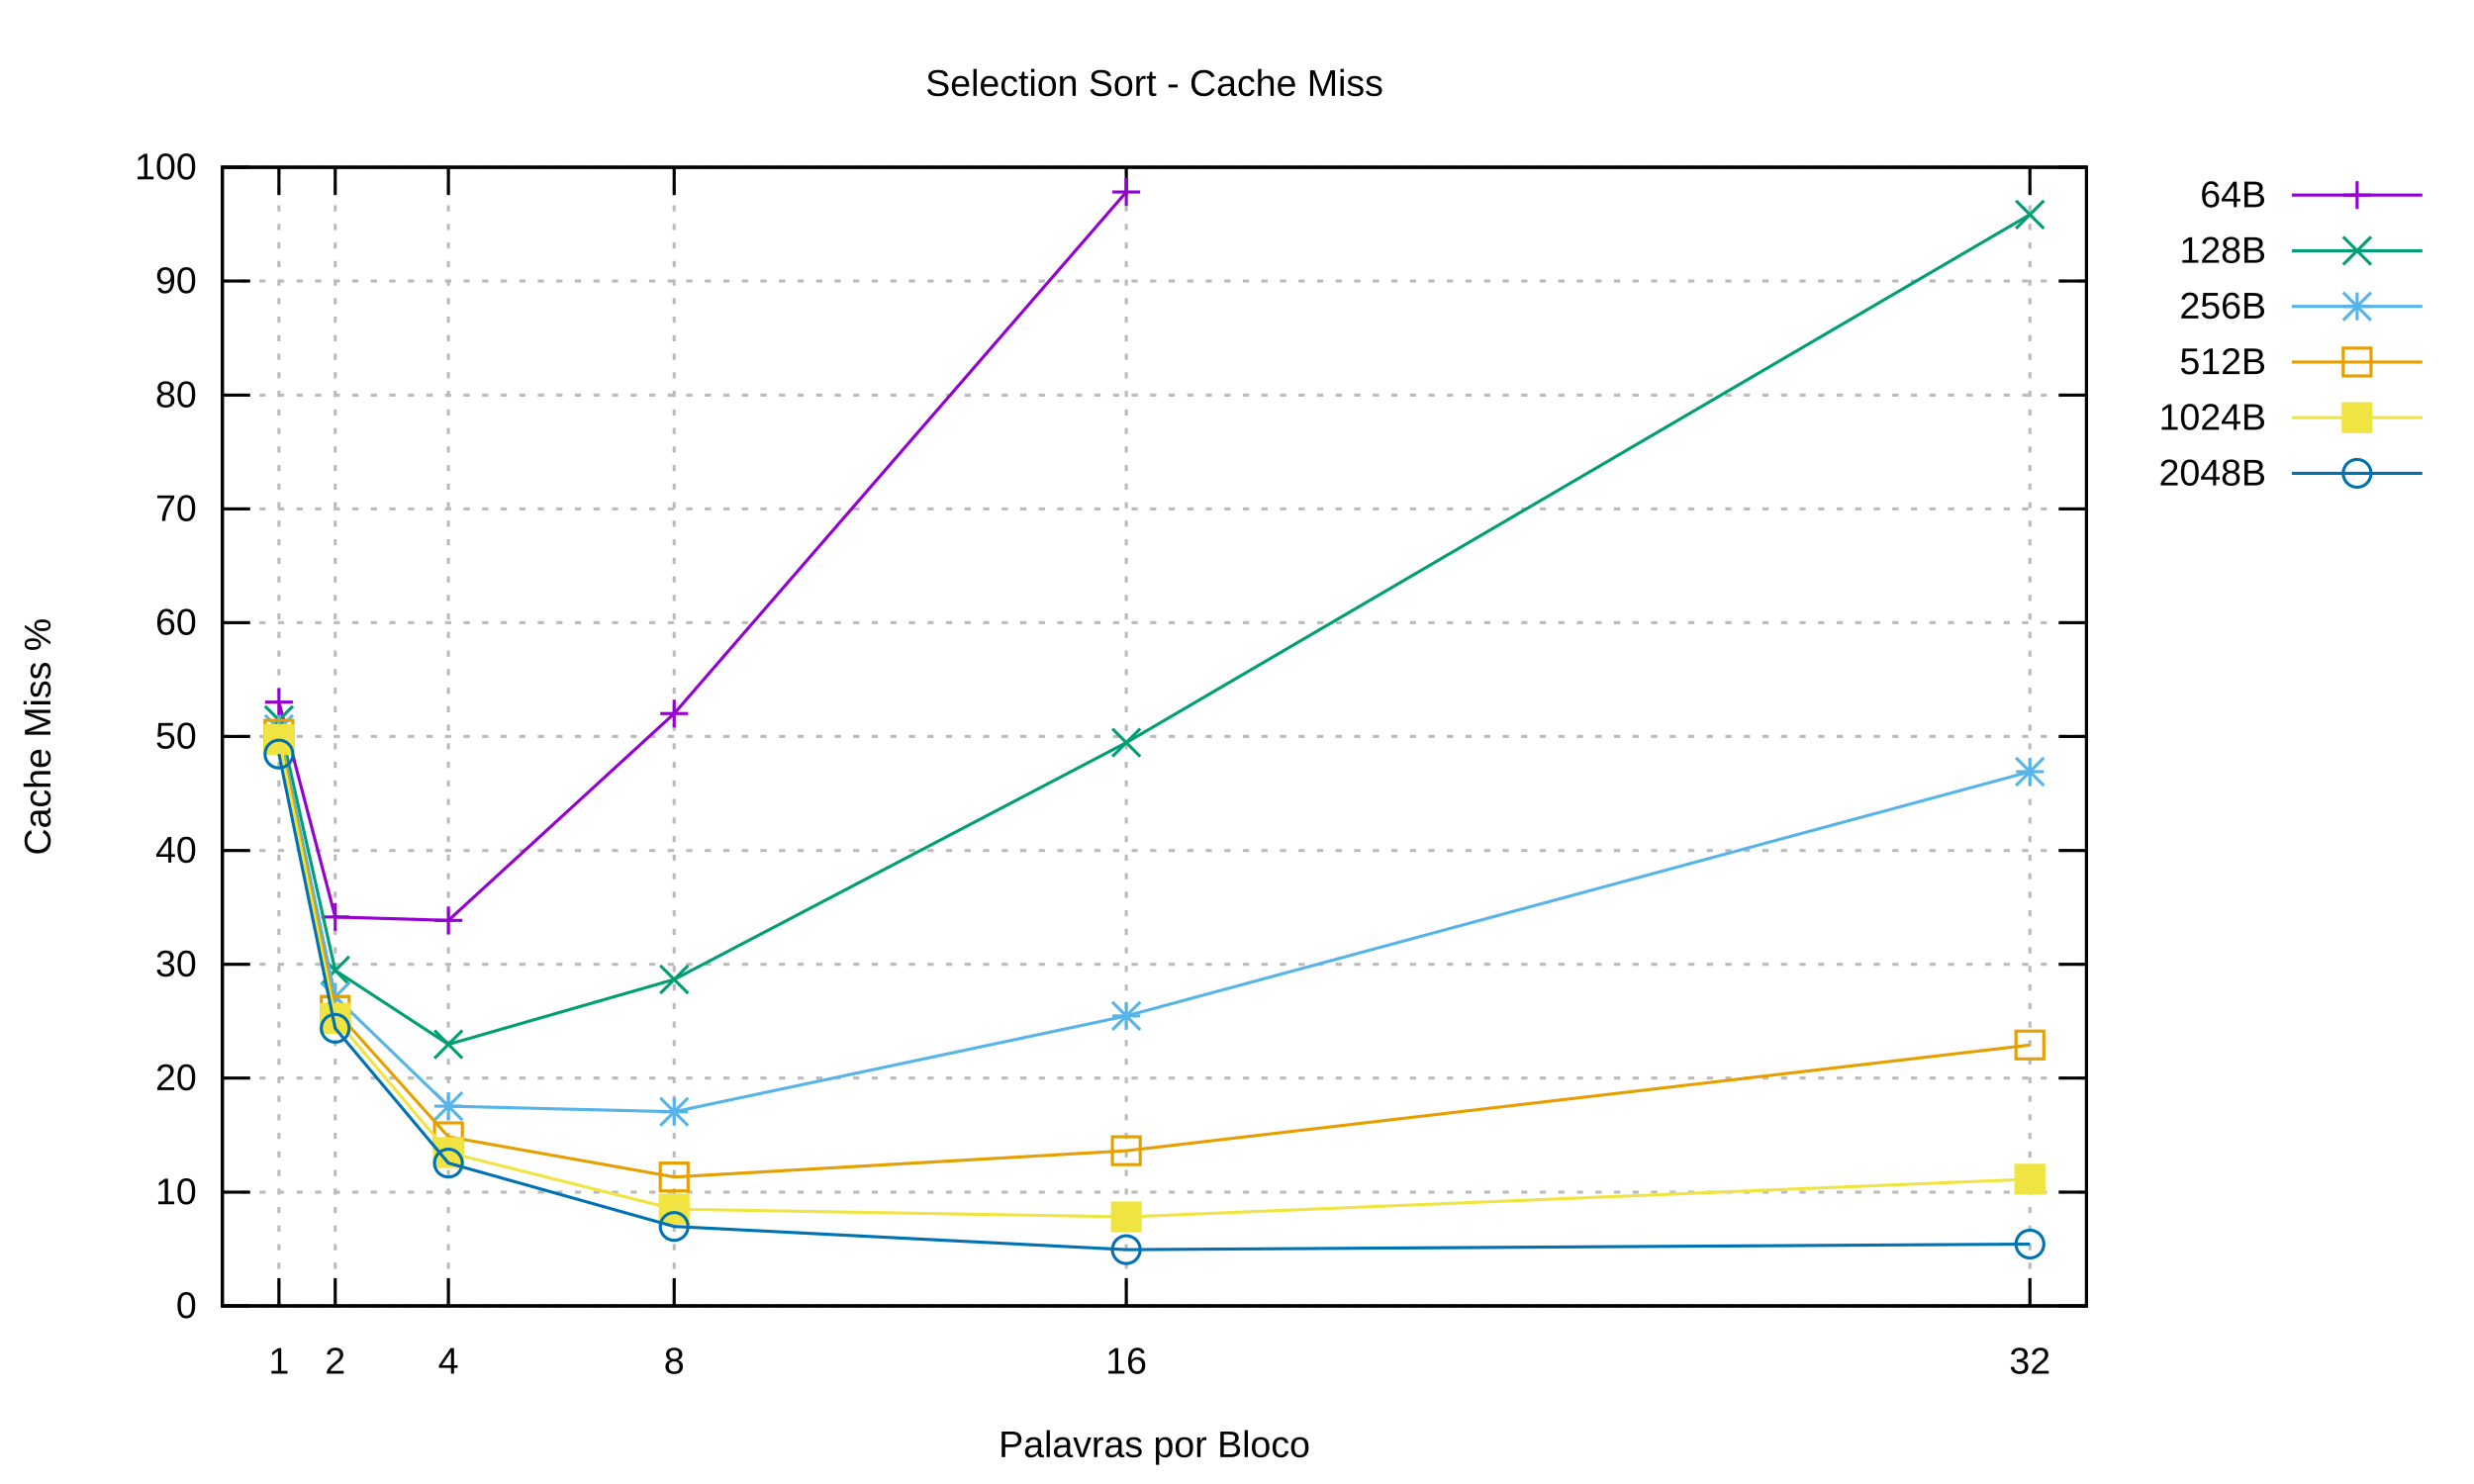
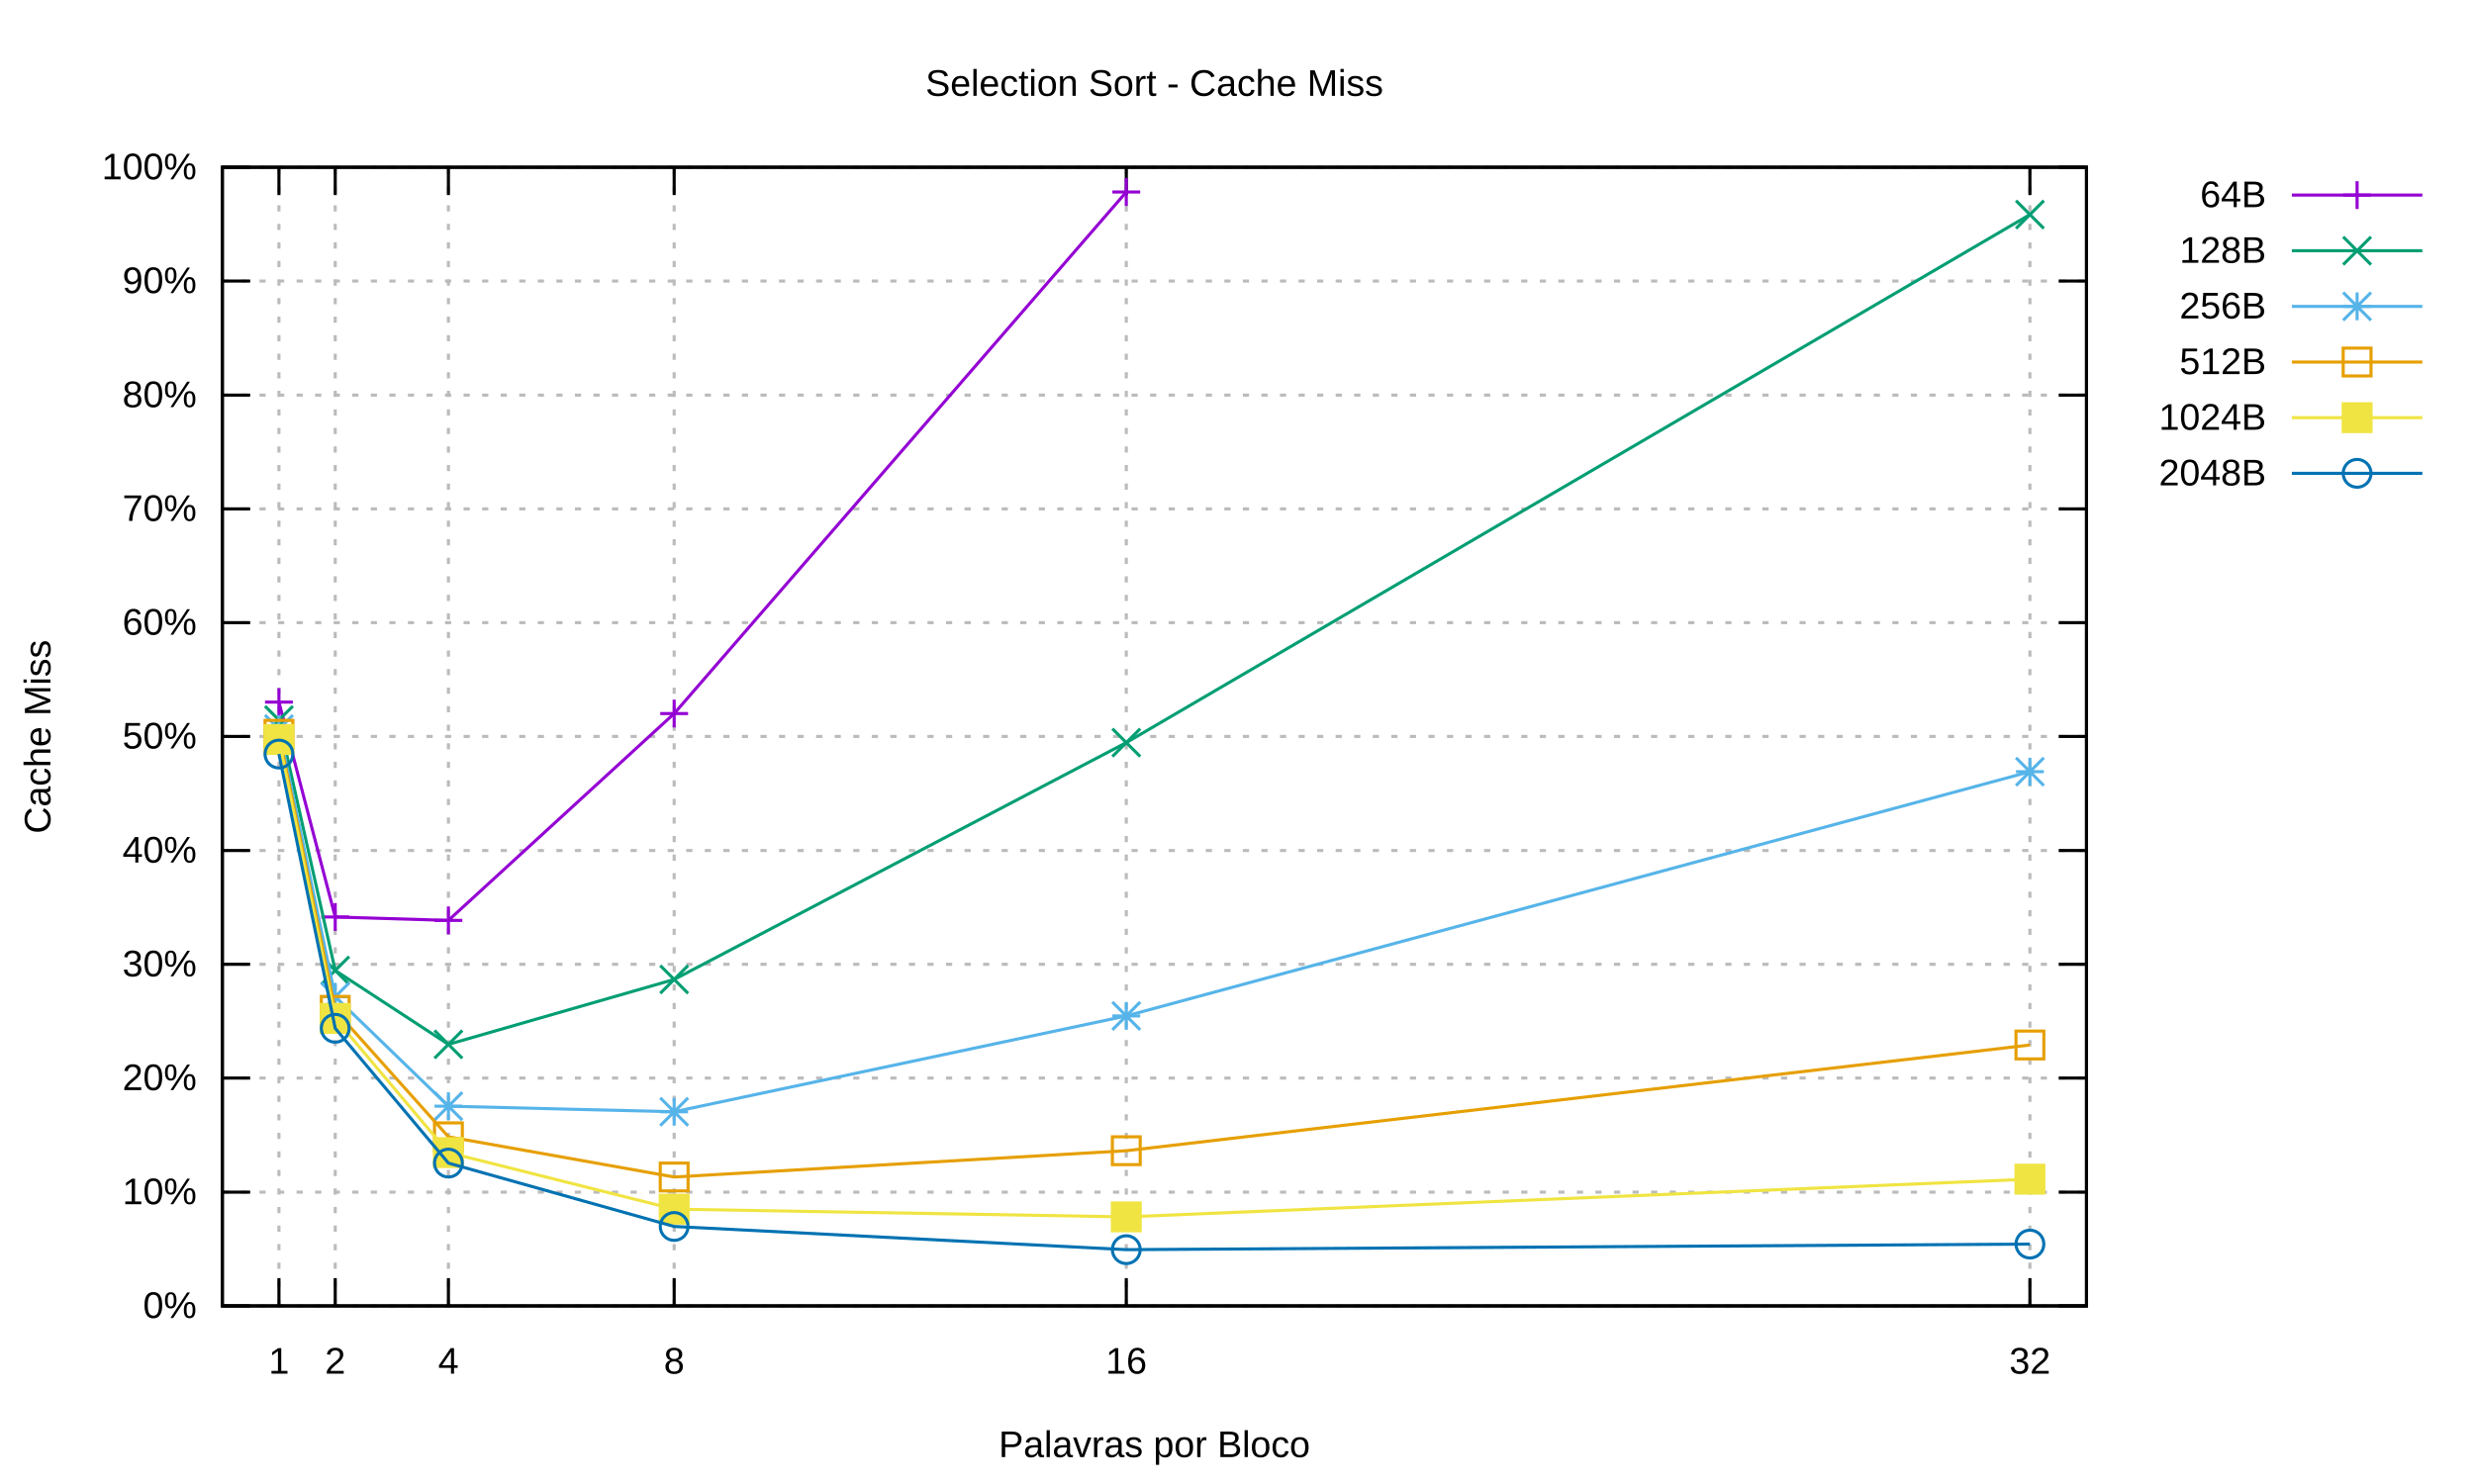
<svg xmlns="http://www.w3.org/2000/svg" xmlns:xlink="http://www.w3.org/1999/xlink" width="800" height="480" viewBox="0 0 800 480">
  <g id="gnuplot_canvas">
    <rect x="0" y="0" width="800" height="480" fill="none" />
    <defs>
      <circle id="gpDot" r="0.5" stroke-width="0.5" stroke="currentColor" />
      <path id="gpPt0" stroke-width="0.222" stroke="currentColor" d="M-1,0 h2 M0,-1 v2" />
      <path id="gpPt1" stroke-width="0.222" stroke="currentColor" d="M-1,-1 L1,1 M1,-1 L-1,1" />
      <path id="gpPt2" stroke-width="0.222" stroke="currentColor" d="M-1,0 L1,0 M0,-1 L0,1 M-1,-1 L1,1 M-1,1 L1,-1" />
      <rect id="gpPt3" stroke-width="0.222" stroke="currentColor" x="-1" y="-1" width="2" height="2" />
      <rect id="gpPt4" stroke-width="0.222" stroke="currentColor" fill="currentColor" x="-1" y="-1" width="2" height="2" />
      <circle id="gpPt5" stroke-width="0.222" stroke="currentColor" cx="0" cy="0" r="1" />
      <use xlink:href="#gpPt5" id="gpPt6" fill="currentColor" stroke="none" />
      <path id="gpPt7" stroke-width="0.222" stroke="currentColor" d="M0,-1.33 L-1.33,0.67 L1.33,0.67 z" />
      <use xlink:href="#gpPt7" id="gpPt8" fill="currentColor" stroke="none" />
      <use xlink:href="#gpPt7" id="gpPt9" stroke="currentColor" transform="rotate(180)" />
      <use xlink:href="#gpPt9" id="gpPt10" fill="currentColor" stroke="none" />
      <use xlink:href="#gpPt3" id="gpPt11" stroke="currentColor" transform="rotate(45)" />
      <use xlink:href="#gpPt11" id="gpPt12" fill="currentColor" stroke="none" />
      <path id="gpPt13" stroke-width="0.222" stroke="currentColor" d="M0,1.330 L1.265,0.411 L0.782,-1.067 L-0.782,-1.076 L-1.265,0.411 z" />
      <use xlink:href="#gpPt13" id="gpPt14" fill="currentColor" stroke="none" />
      <filter id="textbox" filterUnits="objectBoundingBox" x="0" y="0" height="1" width="1">
        <feFlood flood-color="white" flood-opacity="1" result="bgnd" />
        <feComposite in="SourceGraphic" in2="bgnd" operator="atop" />
      </filter>
      <filter id="greybox" filterUnits="objectBoundingBox" x="0" y="0" height="1" width="1">
        <feFlood flood-color="lightgrey" flood-opacity="1" result="grey" />
        <feComposite in="SourceGraphic" in2="grey" operator="atop" />
      </filter>
    </defs>
    <g fill="none" color="white" stroke="black" stroke-width="1.00" stroke-linecap="butt" stroke-linejoin="miter">
</g>
    <g fill="none" color="black" stroke="currentColor" stroke-width="1.00" stroke-linecap="butt" stroke-linejoin="miter">
</g>
    <g fill="none" color="gray" stroke="currentColor" stroke-width="1.00" stroke-linecap="butt" stroke-linejoin="miter">
      <path stroke="rgb(187, 187, 187)" stroke-dasharray="2,4" class="gridline" d="M71.9,422.4 L674.7,422.4  " />
    </g>
    <g fill="none" color="black" stroke="currentColor" stroke-width="1.00" stroke-linecap="butt" stroke-linejoin="miter">
      <path stroke="black" d="M71.9,422.4 L80.9,422.4 M674.7,422.4 L665.7,422.4  " />
      <g transform="translate(63.6,426.3)" stroke="none" fill="black" font-family="Arial" font-size="12.00" text-anchor="end">
        <text>
-           <tspan font-family="Arial"> 0</tspan>
+           <tspan font-family="Arial">0%</tspan>
        </text>
      </g>
    </g>
    <g fill="none" color="black" stroke="currentColor" stroke-width="1.00" stroke-linecap="butt" stroke-linejoin="miter">
</g>
    <g fill="none" color="gray" stroke="currentColor" stroke-width="1.00" stroke-linecap="butt" stroke-linejoin="miter">
      <path stroke="rgb(187, 187, 187)" stroke-dasharray="2,4" class="gridline" d="M71.9,385.6 L674.7,385.6  " />
    </g>
    <g fill="none" color="black" stroke="currentColor" stroke-width="1.00" stroke-linecap="butt" stroke-linejoin="miter">
      <path stroke="black" d="M71.9,385.6 L80.9,385.6 M674.7,385.6 L665.7,385.6  " />
      <g transform="translate(63.6,389.5)" stroke="none" fill="black" font-family="Arial" font-size="12.00" text-anchor="end">
        <text>
-           <tspan font-family="Arial"> 10</tspan>
+           <tspan font-family="Arial">10%</tspan>
        </text>
      </g>
    </g>
    <g fill="none" color="black" stroke="currentColor" stroke-width="1.00" stroke-linecap="butt" stroke-linejoin="miter">
</g>
    <g fill="none" color="gray" stroke="currentColor" stroke-width="1.00" stroke-linecap="butt" stroke-linejoin="miter">
      <path stroke="rgb(187, 187, 187)" stroke-dasharray="2,4" class="gridline" d="M71.9,348.7 L674.7,348.7  " />
    </g>
    <g fill="none" color="black" stroke="currentColor" stroke-width="1.00" stroke-linecap="butt" stroke-linejoin="miter">
      <path stroke="black" d="M71.9,348.7 L80.9,348.7 M674.7,348.7 L665.7,348.7  " />
      <g transform="translate(63.6,352.6)" stroke="none" fill="black" font-family="Arial" font-size="12.00" text-anchor="end">
        <text>
-           <tspan font-family="Arial"> 20</tspan>
+           <tspan font-family="Arial">20%</tspan>
        </text>
      </g>
    </g>
    <g fill="none" color="black" stroke="currentColor" stroke-width="1.00" stroke-linecap="butt" stroke-linejoin="miter">
</g>
    <g fill="none" color="gray" stroke="currentColor" stroke-width="1.00" stroke-linecap="butt" stroke-linejoin="miter">
      <path stroke="rgb(187, 187, 187)" stroke-dasharray="2,4" class="gridline" d="M71.9,311.9 L674.7,311.9  " />
    </g>
    <g fill="none" color="black" stroke="currentColor" stroke-width="1.00" stroke-linecap="butt" stroke-linejoin="miter">
      <path stroke="black" d="M71.9,311.9 L80.9,311.9 M674.7,311.9 L665.7,311.9  " />
      <g transform="translate(63.6,315.8)" stroke="none" fill="black" font-family="Arial" font-size="12.00" text-anchor="end">
        <text>
-           <tspan font-family="Arial"> 30</tspan>
+           <tspan font-family="Arial">30%</tspan>
        </text>
      </g>
    </g>
    <g fill="none" color="black" stroke="currentColor" stroke-width="1.00" stroke-linecap="butt" stroke-linejoin="miter">
</g>
    <g fill="none" color="gray" stroke="currentColor" stroke-width="1.00" stroke-linecap="butt" stroke-linejoin="miter">
      <path stroke="rgb(187, 187, 187)" stroke-dasharray="2,4" class="gridline" d="M71.9,275.1 L674.7,275.1  " />
    </g>
    <g fill="none" color="black" stroke="currentColor" stroke-width="1.00" stroke-linecap="butt" stroke-linejoin="miter">
      <path stroke="black" d="M71.9,275.1 L80.9,275.1 M674.7,275.1 L665.7,275.1  " />
      <g transform="translate(63.6,279.0)" stroke="none" fill="black" font-family="Arial" font-size="12.00" text-anchor="end">
        <text>
-           <tspan font-family="Arial"> 40</tspan>
+           <tspan font-family="Arial">40%</tspan>
        </text>
      </g>
    </g>
    <g fill="none" color="black" stroke="currentColor" stroke-width="1.00" stroke-linecap="butt" stroke-linejoin="miter">
</g>
    <g fill="none" color="gray" stroke="currentColor" stroke-width="1.00" stroke-linecap="butt" stroke-linejoin="miter">
      <path stroke="rgb(187, 187, 187)" stroke-dasharray="2,4" class="gridline" d="M71.9,238.2 L674.7,238.2  " />
    </g>
    <g fill="none" color="black" stroke="currentColor" stroke-width="1.00" stroke-linecap="butt" stroke-linejoin="miter">
      <path stroke="black" d="M71.9,238.2 L80.9,238.2 M674.7,238.2 L665.7,238.2  " />
      <g transform="translate(63.6,242.1)" stroke="none" fill="black" font-family="Arial" font-size="12.00" text-anchor="end">
        <text>
-           <tspan font-family="Arial"> 50</tspan>
+           <tspan font-family="Arial">50%</tspan>
        </text>
      </g>
    </g>
    <g fill="none" color="black" stroke="currentColor" stroke-width="1.00" stroke-linecap="butt" stroke-linejoin="miter">
</g>
    <g fill="none" color="gray" stroke="currentColor" stroke-width="1.00" stroke-linecap="butt" stroke-linejoin="miter">
      <path stroke="rgb(187, 187, 187)" stroke-dasharray="2,4" class="gridline" d="M71.9,201.4 L674.7,201.4  " />
    </g>
    <g fill="none" color="black" stroke="currentColor" stroke-width="1.00" stroke-linecap="butt" stroke-linejoin="miter">
      <path stroke="black" d="M71.9,201.4 L80.9,201.4 M674.7,201.4 L665.7,201.4  " />
      <g transform="translate(63.6,205.3)" stroke="none" fill="black" font-family="Arial" font-size="12.00" text-anchor="end">
        <text>
-           <tspan font-family="Arial"> 60</tspan>
+           <tspan font-family="Arial">60%</tspan>
        </text>
      </g>
    </g>
    <g fill="none" color="black" stroke="currentColor" stroke-width="1.00" stroke-linecap="butt" stroke-linejoin="miter">
</g>
    <g fill="none" color="gray" stroke="currentColor" stroke-width="1.00" stroke-linecap="butt" stroke-linejoin="miter">
      <path stroke="rgb(187, 187, 187)" stroke-dasharray="2,4" class="gridline" d="M71.9,164.6 L674.7,164.6  " />
    </g>
    <g fill="none" color="black" stroke="currentColor" stroke-width="1.00" stroke-linecap="butt" stroke-linejoin="miter">
      <path stroke="black" d="M71.9,164.6 L80.9,164.6 M674.7,164.6 L665.7,164.6  " />
      <g transform="translate(63.6,168.5)" stroke="none" fill="black" font-family="Arial" font-size="12.00" text-anchor="end">
        <text>
-           <tspan font-family="Arial"> 70</tspan>
+           <tspan font-family="Arial">70%</tspan>
        </text>
      </g>
    </g>
    <g fill="none" color="black" stroke="currentColor" stroke-width="1.00" stroke-linecap="butt" stroke-linejoin="miter">
</g>
    <g fill="none" color="gray" stroke="currentColor" stroke-width="1.00" stroke-linecap="butt" stroke-linejoin="miter">
      <path stroke="rgb(187, 187, 187)" stroke-dasharray="2,4" class="gridline" d="M71.9,127.8 L674.7,127.8  " />
    </g>
    <g fill="none" color="black" stroke="currentColor" stroke-width="1.00" stroke-linecap="butt" stroke-linejoin="miter">
      <path stroke="black" d="M71.9,127.8 L80.9,127.8 M674.7,127.8 L665.7,127.8  " />
      <g transform="translate(63.6,131.7)" stroke="none" fill="black" font-family="Arial" font-size="12.00" text-anchor="end">
        <text>
-           <tspan font-family="Arial"> 80</tspan>
+           <tspan font-family="Arial">80%</tspan>
        </text>
      </g>
    </g>
    <g fill="none" color="black" stroke="currentColor" stroke-width="1.00" stroke-linecap="butt" stroke-linejoin="miter">
</g>
    <g fill="none" color="gray" stroke="currentColor" stroke-width="1.00" stroke-linecap="butt" stroke-linejoin="miter">
      <path stroke="rgb(187, 187, 187)" stroke-dasharray="2,4" class="gridline" d="M71.9,90.9 L674.7,90.9  " />
    </g>
    <g fill="none" color="black" stroke="currentColor" stroke-width="1.00" stroke-linecap="butt" stroke-linejoin="miter">
      <path stroke="black" d="M71.9,90.9 L80.9,90.9 M674.7,90.9 L665.7,90.9  " />
      <g transform="translate(63.6,94.8)" stroke="none" fill="black" font-family="Arial" font-size="12.00" text-anchor="end">
        <text>
-           <tspan font-family="Arial"> 90</tspan>
+           <tspan font-family="Arial">90%</tspan>
        </text>
      </g>
    </g>
    <g fill="none" color="black" stroke="currentColor" stroke-width="1.00" stroke-linecap="butt" stroke-linejoin="miter">
</g>
    <g fill="none" color="gray" stroke="currentColor" stroke-width="1.00" stroke-linecap="butt" stroke-linejoin="miter">
      <path stroke="rgb(187, 187, 187)" stroke-dasharray="2,4" class="gridline" d="M71.9,54.1 L674.7,54.1  " />
    </g>
    <g fill="none" color="black" stroke="currentColor" stroke-width="1.00" stroke-linecap="butt" stroke-linejoin="miter">
      <path stroke="black" d="M71.9,54.1 L80.9,54.1 M674.7,54.1 L665.7,54.1  " />
      <g transform="translate(63.6,58.0)" stroke="none" fill="black" font-family="Arial" font-size="12.00" text-anchor="end">
        <text>
-           <tspan font-family="Arial"> 100</tspan>
+           <tspan font-family="Arial">100%</tspan>
        </text>
      </g>
    </g>
    <g fill="none" color="black" stroke="currentColor" stroke-width="1.00" stroke-linecap="butt" stroke-linejoin="miter">
</g>
    <g fill="none" color="gray" stroke="currentColor" stroke-width="1.00" stroke-linecap="butt" stroke-linejoin="miter">
      <path stroke="rgb(187, 187, 187)" stroke-dasharray="2,4" class="gridline" d="M90.2,422.4 L90.2,54.1  " />
    </g>
    <g fill="none" color="black" stroke="currentColor" stroke-width="1.00" stroke-linecap="butt" stroke-linejoin="miter">
      <path stroke="black" d="M90.2,422.4 L90.2,413.4 M90.2,54.1 L90.2,63.1  " />
      <g transform="translate(90.2,444.3)" stroke="none" fill="black" font-family="Arial" font-size="12.00" text-anchor="middle">
        <text>
          <tspan font-family="Arial">1</tspan>
        </text>
      </g>
    </g>
    <g fill="none" color="black" stroke="currentColor" stroke-width="1.00" stroke-linecap="butt" stroke-linejoin="miter">
</g>
    <g fill="none" color="gray" stroke="currentColor" stroke-width="1.00" stroke-linecap="butt" stroke-linejoin="miter">
      <path stroke="rgb(187, 187, 187)" stroke-dasharray="2,4" class="gridline" d="M108.4,422.4 L108.4,54.1  " />
    </g>
    <g fill="none" color="black" stroke="currentColor" stroke-width="1.00" stroke-linecap="butt" stroke-linejoin="miter">
      <path stroke="black" d="M108.4,422.4 L108.4,413.4 M108.4,54.1 L108.4,63.1  " />
      <g transform="translate(108.4,444.3)" stroke="none" fill="black" font-family="Arial" font-size="12.00" text-anchor="middle">
        <text>
          <tspan font-family="Arial">2</tspan>
        </text>
      </g>
    </g>
    <g fill="none" color="black" stroke="currentColor" stroke-width="1.00" stroke-linecap="butt" stroke-linejoin="miter">
</g>
    <g fill="none" color="gray" stroke="currentColor" stroke-width="1.00" stroke-linecap="butt" stroke-linejoin="miter">
      <path stroke="rgb(187, 187, 187)" stroke-dasharray="2,4" class="gridline" d="M145.0,422.4 L145.0,54.1  " />
    </g>
    <g fill="none" color="black" stroke="currentColor" stroke-width="1.00" stroke-linecap="butt" stroke-linejoin="miter">
      <path stroke="black" d="M145.0,422.4 L145.0,413.4 M145.0,54.1 L145.0,63.1  " />
      <g transform="translate(145.0,444.3)" stroke="none" fill="black" font-family="Arial" font-size="12.00" text-anchor="middle">
        <text>
          <tspan font-family="Arial">4</tspan>
        </text>
      </g>
    </g>
    <g fill="none" color="black" stroke="currentColor" stroke-width="1.00" stroke-linecap="butt" stroke-linejoin="miter">
</g>
    <g fill="none" color="gray" stroke="currentColor" stroke-width="1.00" stroke-linecap="butt" stroke-linejoin="miter">
      <path stroke="rgb(187, 187, 187)" stroke-dasharray="2,4" class="gridline" d="M218.0,422.4 L218.0,54.1  " />
    </g>
    <g fill="none" color="black" stroke="currentColor" stroke-width="1.00" stroke-linecap="butt" stroke-linejoin="miter">
      <path stroke="black" d="M218.0,422.4 L218.0,413.4 M218.0,54.1 L218.0,63.1  " />
      <g transform="translate(218.0,444.3)" stroke="none" fill="black" font-family="Arial" font-size="12.00" text-anchor="middle">
        <text>
          <tspan font-family="Arial">8</tspan>
        </text>
      </g>
    </g>
    <g fill="none" color="black" stroke="currentColor" stroke-width="1.00" stroke-linecap="butt" stroke-linejoin="miter">
</g>
    <g fill="none" color="gray" stroke="currentColor" stroke-width="1.00" stroke-linecap="butt" stroke-linejoin="miter">
      <path stroke="rgb(187, 187, 187)" stroke-dasharray="2,4" class="gridline" d="M364.2,422.4 L364.2,54.1  " />
    </g>
    <g fill="none" color="black" stroke="currentColor" stroke-width="1.00" stroke-linecap="butt" stroke-linejoin="miter">
      <path stroke="black" d="M364.2,422.4 L364.2,413.4 M364.2,54.1 L364.2,63.1  " />
      <g transform="translate(364.2,444.3)" stroke="none" fill="black" font-family="Arial" font-size="12.00" text-anchor="middle">
        <text>
          <tspan font-family="Arial">16</tspan>
        </text>
      </g>
    </g>
    <g fill="none" color="black" stroke="currentColor" stroke-width="1.00" stroke-linecap="butt" stroke-linejoin="miter">
</g>
    <g fill="none" color="gray" stroke="currentColor" stroke-width="1.00" stroke-linecap="butt" stroke-linejoin="miter">
      <path stroke="rgb(187, 187, 187)" stroke-dasharray="2,4" class="gridline" d="M656.4,422.4 L656.4,54.1  " />
    </g>
    <g fill="none" color="black" stroke="currentColor" stroke-width="1.00" stroke-linecap="butt" stroke-linejoin="miter">
      <path stroke="black" d="M656.4,422.4 L656.4,413.4 M656.4,54.1 L656.4,63.1  " />
      <g transform="translate(656.4,444.3)" stroke="none" fill="black" font-family="Arial" font-size="12.00" text-anchor="middle">
        <text>
          <tspan font-family="Arial">32</tspan>
        </text>
      </g>
    </g>
    <g fill="none" color="black" stroke="currentColor" stroke-width="1.00" stroke-linecap="butt" stroke-linejoin="miter">
</g>
    <g fill="none" color="black" stroke="currentColor" stroke-width="1.00" stroke-linecap="butt" stroke-linejoin="miter">
      <path stroke="black" d="M71.9,54.1 L71.9,422.4 L674.7,422.4 L674.7,54.1 L71.9,54.1 Z  " />
    </g>
    <g fill="none" color="black" stroke="currentColor" stroke-width="1.00" stroke-linecap="butt" stroke-linejoin="miter">
      <g transform="translate(16.3,238.3) rotate(270)" stroke="none" fill="black" font-family="Arial" font-size="12.00" text-anchor="middle">
        <text>
-           <tspan font-family="Arial">Cache Miss %</tspan>
+           <tspan font-family="Arial">Cache Miss</tspan>
        </text>
      </g>
    </g>
    <g fill="none" color="black" stroke="currentColor" stroke-width="1.00" stroke-linecap="butt" stroke-linejoin="miter">
      <g transform="translate(373.3,471.3)" stroke="none" fill="black" font-family="Arial" font-size="12.00" text-anchor="middle">
        <text>
          <tspan font-family="Arial">Palavras por Bloco</tspan>
        </text>
      </g>
    </g>
    <g fill="none" color="black" stroke="currentColor" stroke-width="1.00" stroke-linecap="butt" stroke-linejoin="miter">
      <g transform="translate(373.3,31.0)" stroke="none" fill="black" font-family="Arial" font-size="12.00" text-anchor="middle">
        <text>
          <tspan font-family="Arial">Selection Sort - Cache Miss</tspan>
        </text>
      </g>
    </g>
    <g id="gnuplot_plot_1">
      <g fill="none" color="black" stroke="currentColor" stroke-width="1.00" stroke-linecap="butt" stroke-linejoin="miter">
        <g transform="translate(732.8,67.0)" stroke="none" fill="black" font-family="Arial" font-size="12.00" text-anchor="end">
          <text>
            <tspan font-family="Arial">64B</tspan>
          </text>
        </g>
      </g>
      <g fill="none" color="black" stroke="currentColor" stroke-width="1.00" stroke-linecap="butt" stroke-linejoin="miter">
        <path stroke="rgb(148,   0, 211)" d="M741.1,63.1 L783.3,63.1 M90.2,227.1 L108.4,296.6 L145.0,297.7 L218.0,230.8 L364.2,62.1  " />
        <use xlink:href="#gpPt0" transform="translate(90.2,227.1) scale(4.50)" color="rgb(148,   0, 211)" />
        <use xlink:href="#gpPt0" transform="translate(108.4,296.6) scale(4.50)" color="rgb(148,   0, 211)" />
        <use xlink:href="#gpPt0" transform="translate(145.0,297.7) scale(4.50)" color="rgb(148,   0, 211)" />
        <use xlink:href="#gpPt0" transform="translate(218.0,230.8) scale(4.50)" color="rgb(148,   0, 211)" />
        <use xlink:href="#gpPt0" transform="translate(364.2,62.1) scale(4.50)" color="rgb(148,   0, 211)" />
        <use xlink:href="#gpPt0" transform="translate(762.2,63.1) scale(4.50)" color="rgb(148,   0, 211)" />
      </g>
    </g>
    <g id="gnuplot_plot_2">
      <g fill="none" color="black" stroke="currentColor" stroke-width="1.00" stroke-linecap="butt" stroke-linejoin="miter">
        <g transform="translate(732.8,85.0)" stroke="none" fill="black" font-family="Arial" font-size="12.00" text-anchor="end">
          <text>
            <tspan font-family="Arial">128B</tspan>
          </text>
        </g>
      </g>
      <g fill="none" color="black" stroke="currentColor" stroke-width="1.00" stroke-linecap="butt" stroke-linejoin="miter">
        <path stroke="rgb(  0, 158, 115)" d="M741.1,81.1 L783.3,81.1 M90.2,232.9 L108.4,313.9 L145.0,337.8 L218.0,316.8 L364.2,240.2 L656.4,69.4    " />
        <use xlink:href="#gpPt1" transform="translate(90.2,232.9) scale(4.50)" color="rgb(  0, 158, 115)" />
        <use xlink:href="#gpPt1" transform="translate(108.4,313.9) scale(4.50)" color="rgb(  0, 158, 115)" />
        <use xlink:href="#gpPt1" transform="translate(145.0,337.8) scale(4.50)" color="rgb(  0, 158, 115)" />
        <use xlink:href="#gpPt1" transform="translate(218.0,316.8) scale(4.50)" color="rgb(  0, 158, 115)" />
        <use xlink:href="#gpPt1" transform="translate(364.2,240.2) scale(4.50)" color="rgb(  0, 158, 115)" />
        <use xlink:href="#gpPt1" transform="translate(656.4,69.4) scale(4.50)" color="rgb(  0, 158, 115)" />
        <use xlink:href="#gpPt1" transform="translate(762.2,81.1) scale(4.50)" color="rgb(  0, 158, 115)" />
      </g>
    </g>
    <g id="gnuplot_plot_3">
      <g fill="none" color="black" stroke="currentColor" stroke-width="1.00" stroke-linecap="butt" stroke-linejoin="miter">
        <g transform="translate(732.8,103.0)" stroke="none" fill="black" font-family="Arial" font-size="12.00" text-anchor="end">
          <text>
            <tspan font-family="Arial">256B</tspan>
          </text>
        </g>
      </g>
      <g fill="none" color="black" stroke="currentColor" stroke-width="1.00" stroke-linecap="butt" stroke-linejoin="miter">
        <path stroke="rgb( 86, 180, 233)" d="M741.1,99.1 L783.3,99.1 M90.2,235.8 L108.4,322.4 L145.0,357.8 L218.0,359.6 L364.2,328.6 L656.4,249.6    " />
        <use xlink:href="#gpPt2" transform="translate(90.2,235.8) scale(4.50)" color="rgb( 86, 180, 233)" />
        <use xlink:href="#gpPt2" transform="translate(108.4,322.4) scale(4.50)" color="rgb( 86, 180, 233)" />
        <use xlink:href="#gpPt2" transform="translate(145.0,357.8) scale(4.50)" color="rgb( 86, 180, 233)" />
        <use xlink:href="#gpPt2" transform="translate(218.0,359.6) scale(4.50)" color="rgb( 86, 180, 233)" />
        <use xlink:href="#gpPt2" transform="translate(364.2,328.6) scale(4.50)" color="rgb( 86, 180, 233)" />
        <use xlink:href="#gpPt2" transform="translate(656.4,249.6) scale(4.50)" color="rgb( 86, 180, 233)" />
        <use xlink:href="#gpPt2" transform="translate(762.2,99.1) scale(4.50)" color="rgb( 86, 180, 233)" />
      </g>
    </g>
    <g id="gnuplot_plot_4">
      <g fill="none" color="black" stroke="currentColor" stroke-width="1.00" stroke-linecap="butt" stroke-linejoin="miter">
        <g transform="translate(732.8,121.0)" stroke="none" fill="black" font-family="Arial" font-size="12.00" text-anchor="end">
          <text>
            <tspan font-family="Arial">512B</tspan>
          </text>
        </g>
      </g>
      <g fill="none" color="black" stroke="currentColor" stroke-width="1.00" stroke-linecap="butt" stroke-linejoin="miter">
        <path stroke="rgb(230, 159,   0)" d="M741.1,117.1 L783.3,117.1 M90.2,237.5 L108.4,326.8 L145.0,367.7 L218.0,380.7 L364.2,372.2 L656.4,338.0    " />
        <use xlink:href="#gpPt3" transform="translate(90.2,237.5) scale(4.50)" color="rgb(230, 159,   0)" />
        <use xlink:href="#gpPt3" transform="translate(108.4,326.8) scale(4.50)" color="rgb(230, 159,   0)" />
        <use xlink:href="#gpPt3" transform="translate(145.0,367.7) scale(4.50)" color="rgb(230, 159,   0)" />
        <use xlink:href="#gpPt3" transform="translate(218.0,380.7) scale(4.50)" color="rgb(230, 159,   0)" />
        <use xlink:href="#gpPt3" transform="translate(364.2,372.2) scale(4.50)" color="rgb(230, 159,   0)" />
        <use xlink:href="#gpPt3" transform="translate(656.4,338.0) scale(4.50)" color="rgb(230, 159,   0)" />
        <use xlink:href="#gpPt3" transform="translate(762.2,117.1) scale(4.50)" color="rgb(230, 159,   0)" />
      </g>
    </g>
    <g id="gnuplot_plot_5">
      <g fill="none" color="black" stroke="currentColor" stroke-width="1.00" stroke-linecap="butt" stroke-linejoin="miter">
        <g transform="translate(732.8,139.0)" stroke="none" fill="black" font-family="Arial" font-size="12.00" text-anchor="end">
          <text>
            <tspan font-family="Arial">1024B</tspan>
          </text>
        </g>
      </g>
      <g fill="none" color="black" stroke="currentColor" stroke-width="1.00" stroke-linecap="butt" stroke-linejoin="miter">
        <path stroke="rgb(240, 228,  66)" d="M741.1,135.1 L783.3,135.1 M90.2,239.2 L108.4,329.4 L145.0,372.8 L218.0,391.1 L364.2,393.6 L656.4,381.4    " />
        <use xlink:href="#gpPt4" transform="translate(90.2,239.2) scale(4.50)" color="rgb(240, 228,  66)" />
        <use xlink:href="#gpPt4" transform="translate(108.4,329.4) scale(4.50)" color="rgb(240, 228,  66)" />
        <use xlink:href="#gpPt4" transform="translate(145.0,372.8) scale(4.50)" color="rgb(240, 228,  66)" />
        <use xlink:href="#gpPt4" transform="translate(218.0,391.1) scale(4.50)" color="rgb(240, 228,  66)" />
        <use xlink:href="#gpPt4" transform="translate(364.2,393.6) scale(4.50)" color="rgb(240, 228,  66)" />
        <use xlink:href="#gpPt4" transform="translate(656.4,381.4) scale(4.50)" color="rgb(240, 228,  66)" />
        <use xlink:href="#gpPt4" transform="translate(762.2,135.1) scale(4.50)" color="rgb(240, 228,  66)" />
      </g>
    </g>
    <g id="gnuplot_plot_6">
      <g fill="none" color="black" stroke="currentColor" stroke-width="1.00" stroke-linecap="butt" stroke-linejoin="miter">
        <g transform="translate(732.8,157.0)" stroke="none" fill="black" font-family="Arial" font-size="12.00" text-anchor="end">
          <text>
            <tspan font-family="Arial">2048B</tspan>
          </text>
        </g>
      </g>
      <g fill="none" color="black" stroke="currentColor" stroke-width="1.00" stroke-linecap="butt" stroke-linejoin="miter">
        <path stroke="rgb(  0, 114, 178)" d="M741.1,153.1 L783.3,153.1 M90.2,243.9 L108.4,332.6 L145.0,376.2 L218.0,396.7 L364.2,404.2 L656.4,402.4    " />
        <use xlink:href="#gpPt5" transform="translate(90.2,243.9) scale(4.50)" color="rgb(  0, 114, 178)" />
        <use xlink:href="#gpPt5" transform="translate(108.4,332.6) scale(4.50)" color="rgb(  0, 114, 178)" />
        <use xlink:href="#gpPt5" transform="translate(145.0,376.2) scale(4.50)" color="rgb(  0, 114, 178)" />
        <use xlink:href="#gpPt5" transform="translate(218.0,396.7) scale(4.50)" color="rgb(  0, 114, 178)" />
        <use xlink:href="#gpPt5" transform="translate(364.2,404.2) scale(4.50)" color="rgb(  0, 114, 178)" />
        <use xlink:href="#gpPt5" transform="translate(656.4,402.4) scale(4.50)" color="rgb(  0, 114, 178)" />
        <use xlink:href="#gpPt5" transform="translate(762.2,153.1) scale(4.50)" color="rgb(  0, 114, 178)" />
      </g>
    </g>
    <g fill="none" color="white" stroke="rgb(  0, 114, 178)" stroke-width="2.00" stroke-linecap="butt" stroke-linejoin="miter">
</g>
    <g fill="none" color="black" stroke="currentColor" stroke-width="2.00" stroke-linecap="butt" stroke-linejoin="miter">
</g>
    <g fill="none" color="black" stroke="black" stroke-width="1.00" stroke-linecap="butt" stroke-linejoin="miter">
</g>
    <g fill="none" color="black" stroke="currentColor" stroke-width="1.00" stroke-linecap="butt" stroke-linejoin="miter">
      <path stroke="black" d="M71.9,54.1 L71.9,422.4 L674.7,422.4 L674.7,54.1 L71.9,54.1 Z  " />
    </g>
    <g fill="none" color="black" stroke="currentColor" stroke-width="1.00" stroke-linecap="butt" stroke-linejoin="miter">
</g>
  </g>
</svg>
